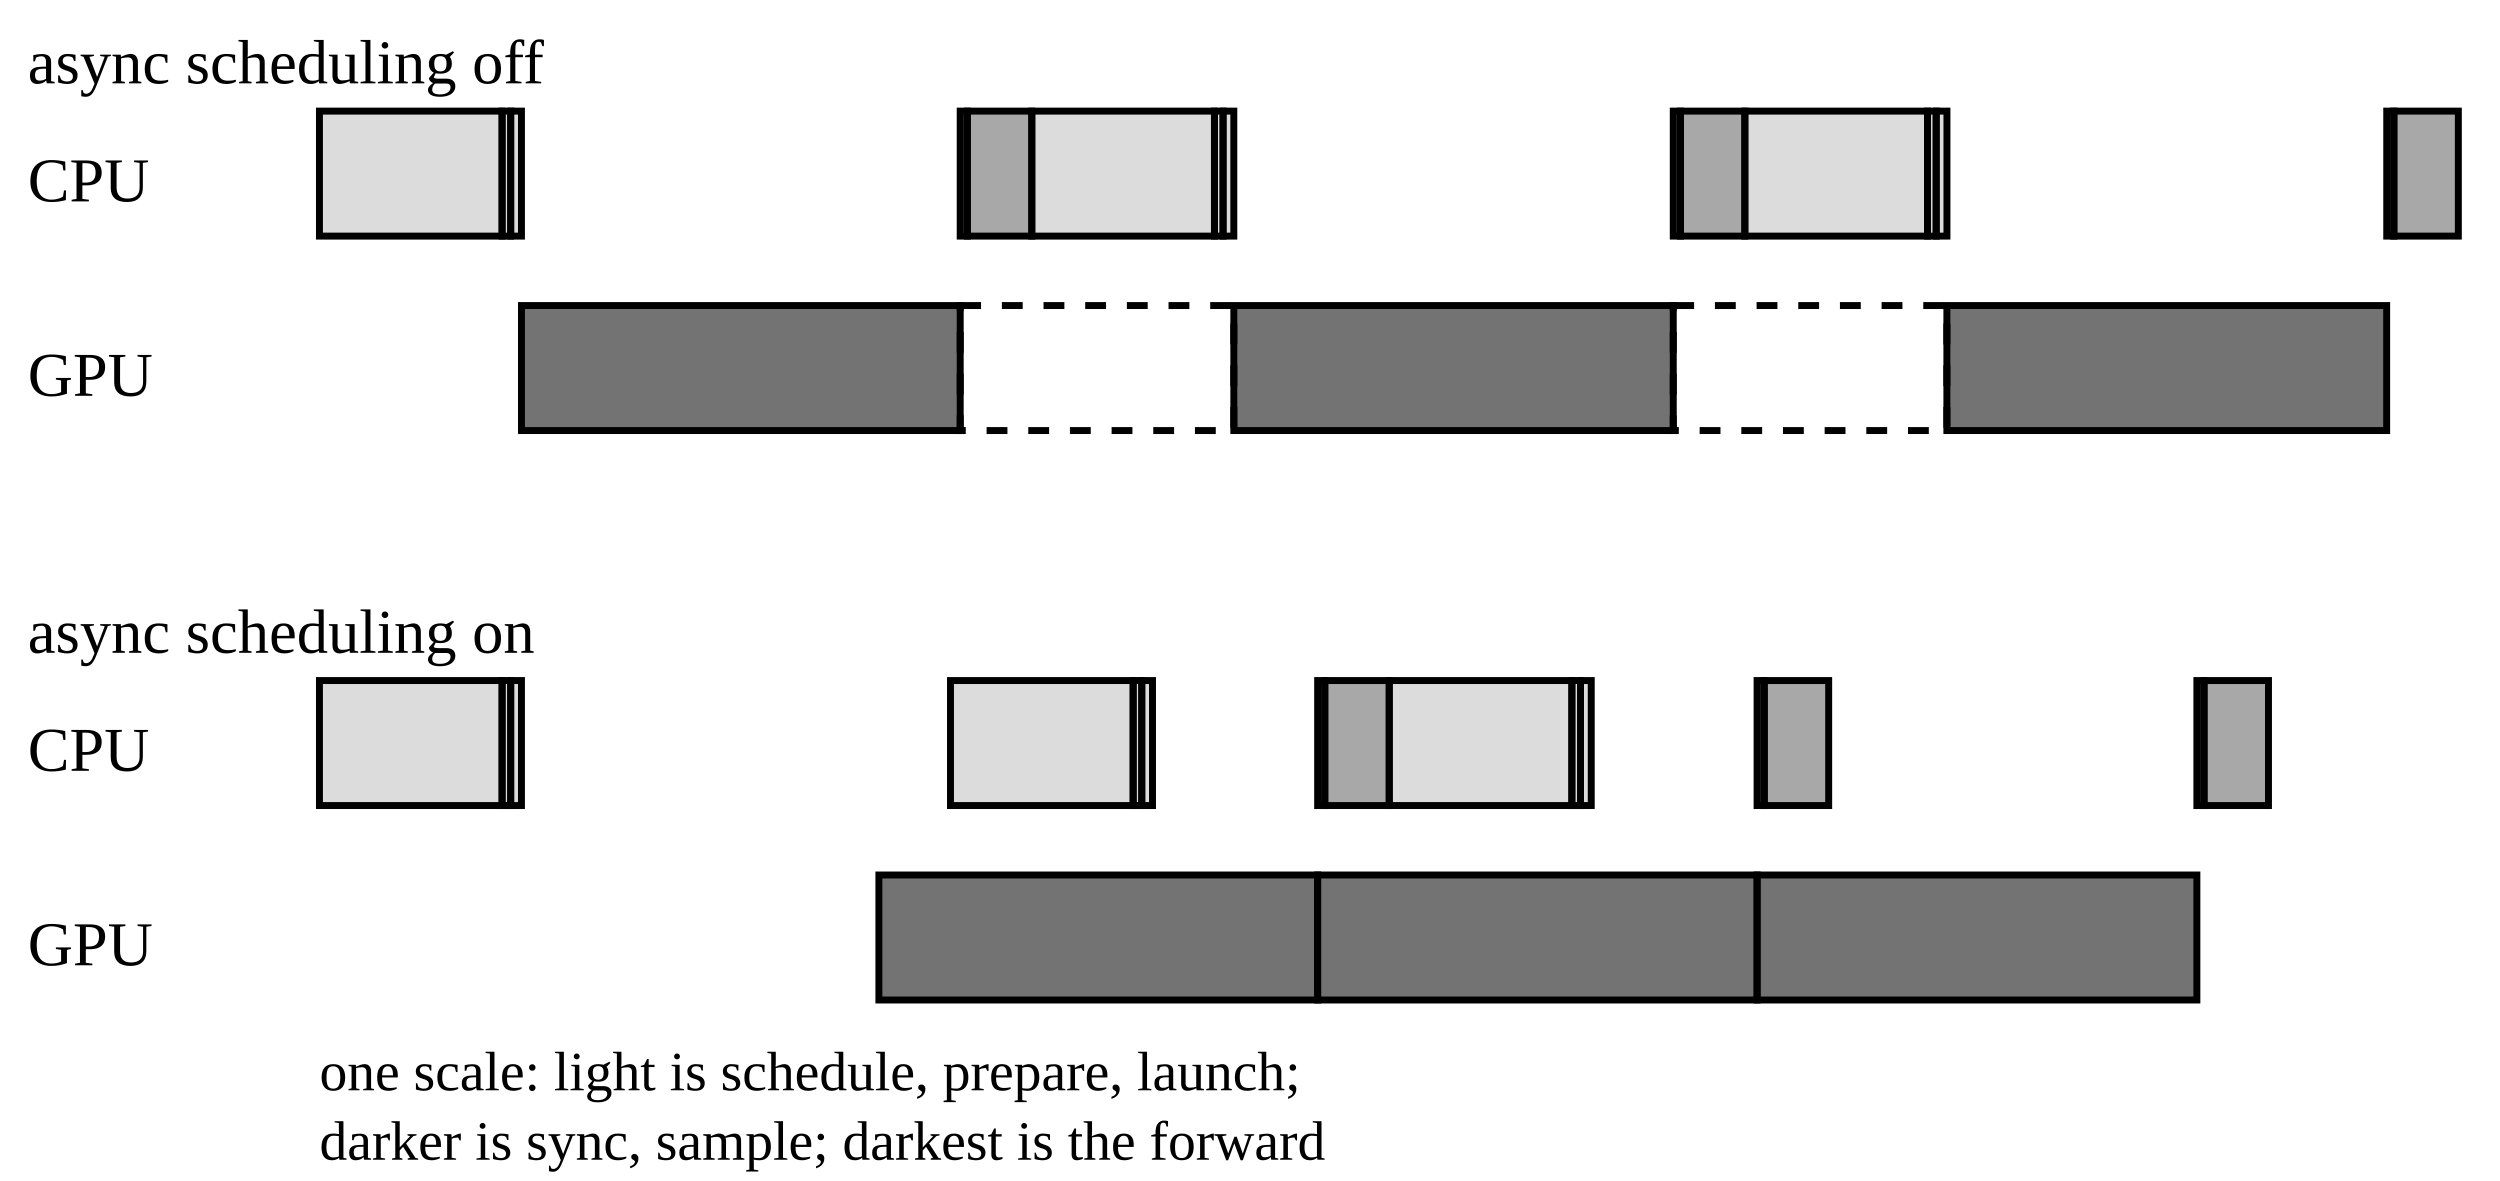
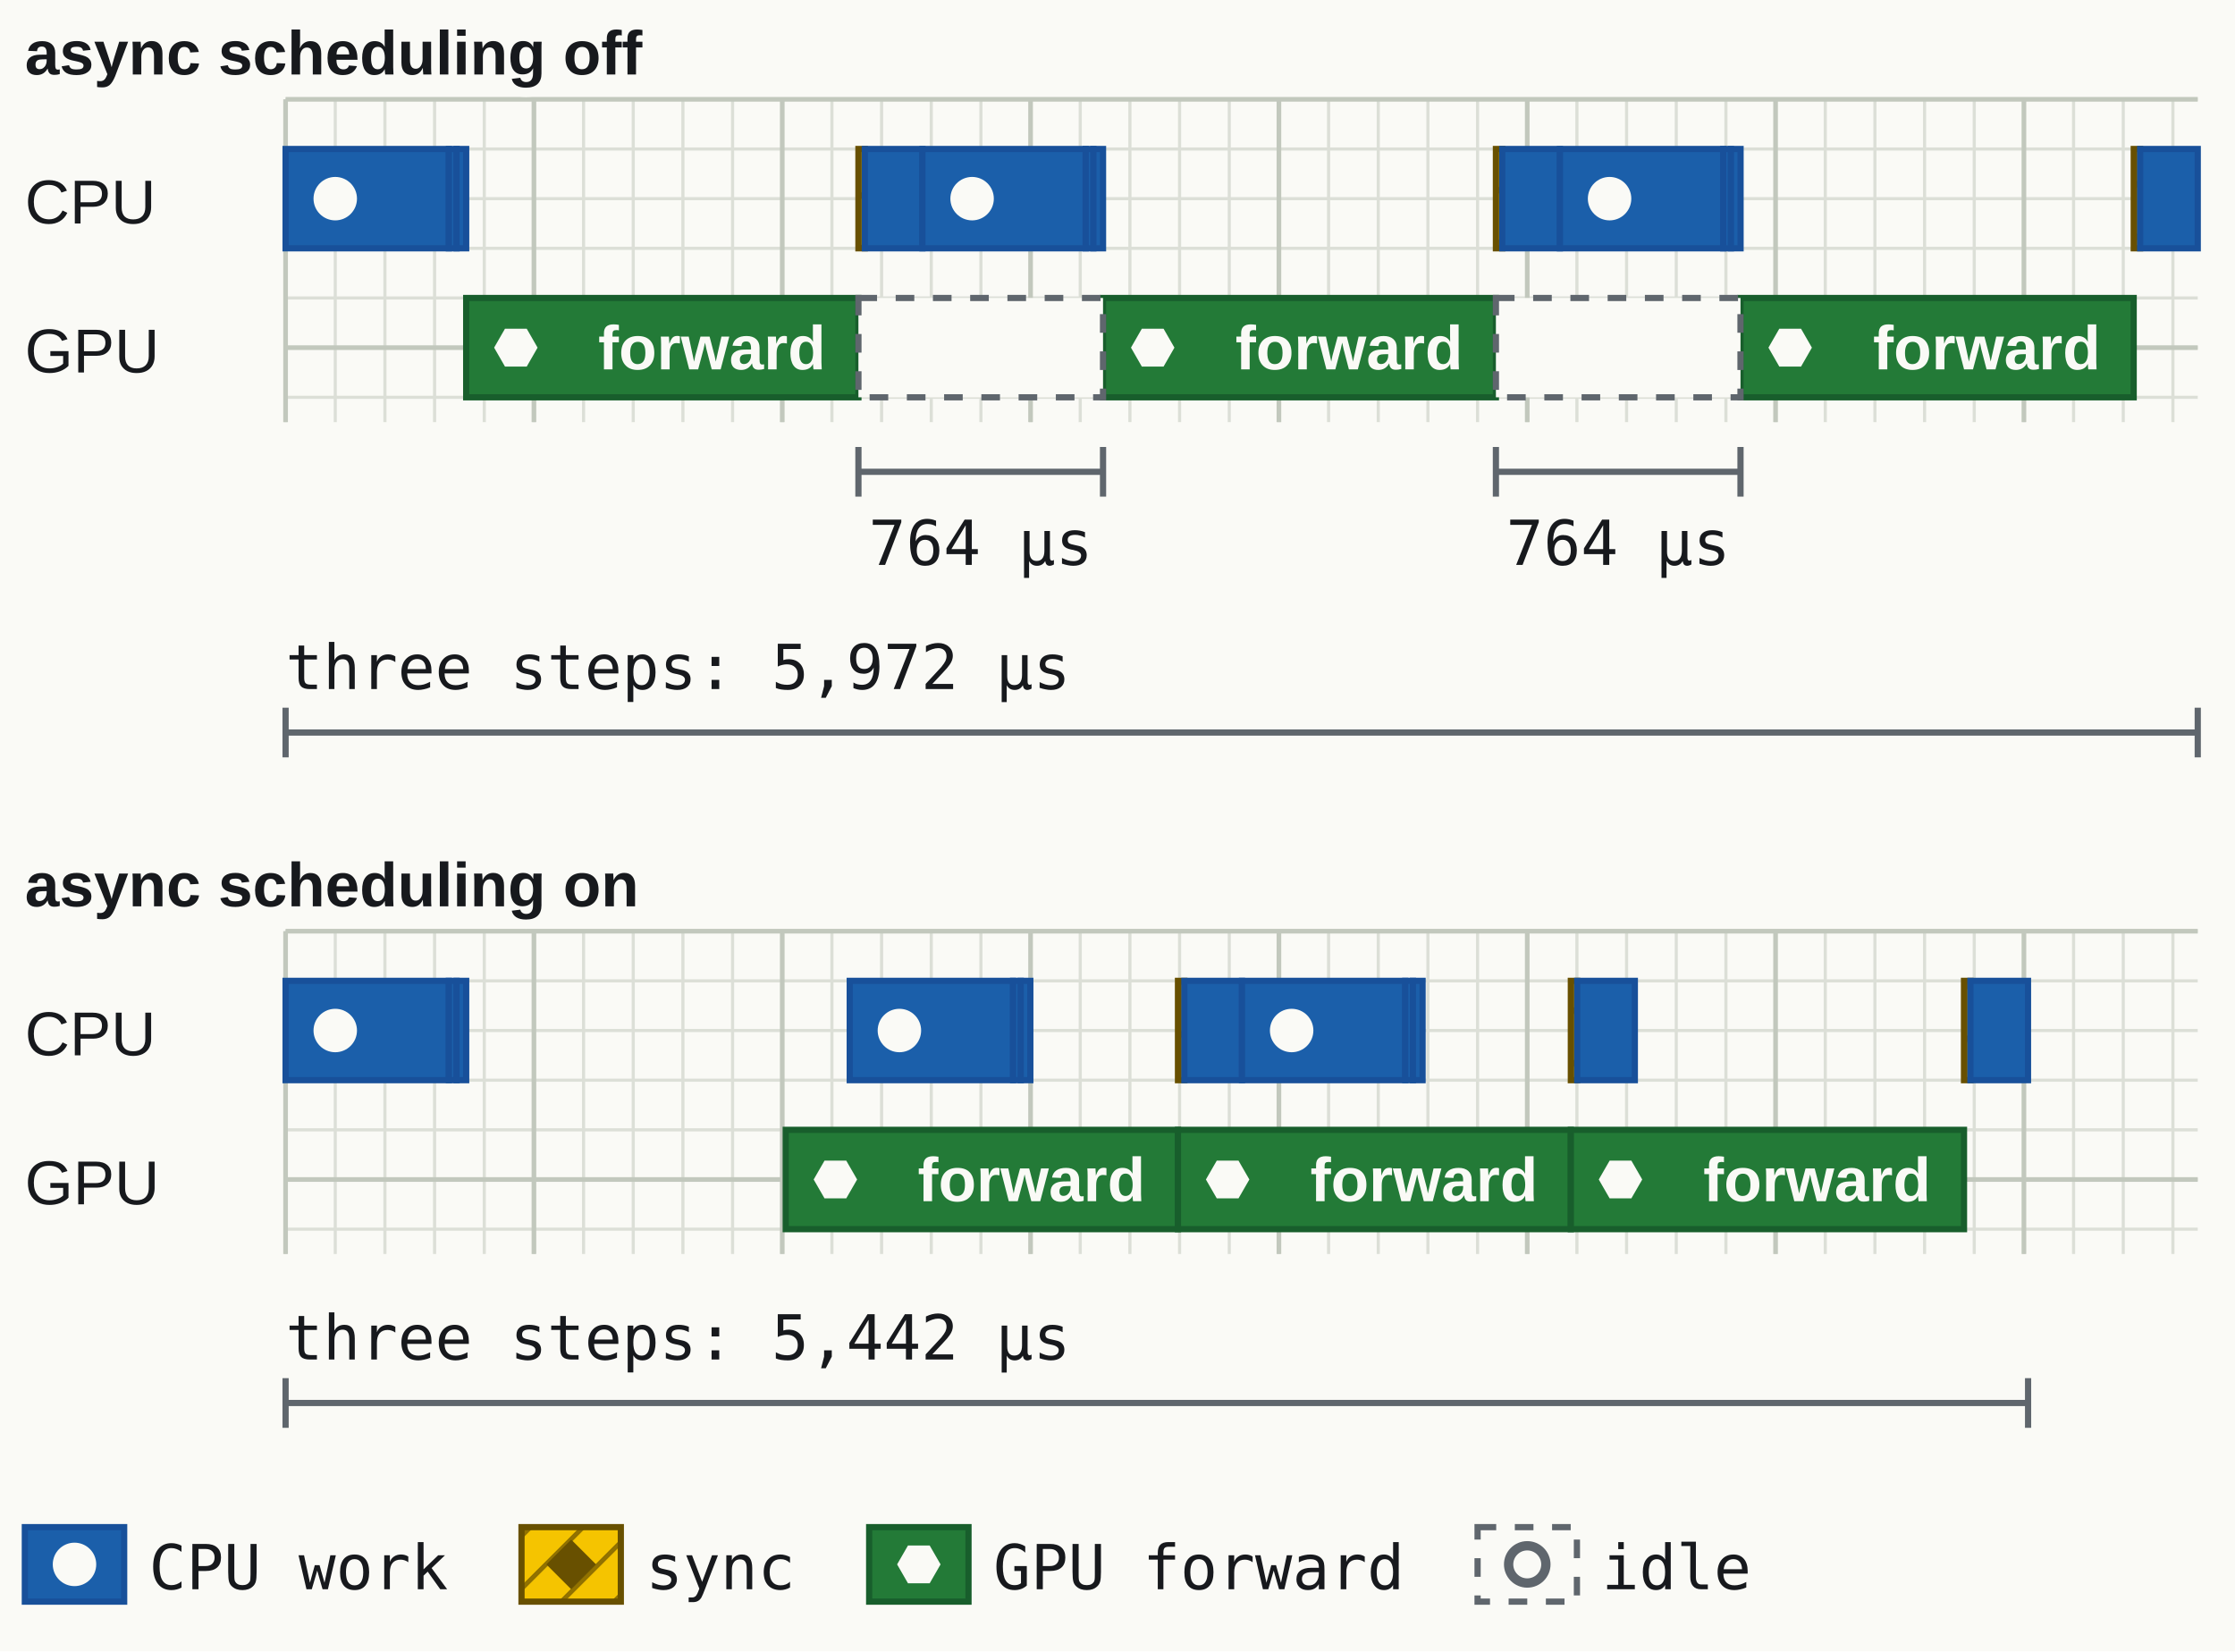
- <svg xmlns="http://www.w3.org/2000/svg" viewBox="0 0 360 170" width="360" height="170" fill="none" stroke="currentColor" stroke-width="1">
-   <g stroke="none" fill="currentColor" font-size="9">
-     <text x="4" y="12">async scheduling off</text>
-     <text x="4" y="29">CPU</text>
-     <text x="4" y="57">GPU</text>
-     <text x="4" y="94">async scheduling on</text>
-     <text x="4" y="111">CPU</text>
-     <text x="4" y="139">GPU</text>
-   </g>
-   <g fill="currentColor" fill-opacity="0.14">
-     <rect x="46.00" y="16" width="26.30" height="18" />
-     <rect x="72.30" y="16" width="1.24" height="18" />
-     <rect x="73.54" y="16" width="1.55" height="18" />
-     <rect x="148.58" y="16" width="26.30" height="18" />
-     <rect x="174.88" y="16" width="1.24" height="18" />
-     <rect x="176.12" y="16" width="1.55" height="18" />
-     <rect x="251.26" y="16" width="26.30" height="18" />
-     <rect x="277.57" y="16" width="1.24" height="18" />
-     <rect x="278.81" y="16" width="1.55" height="18" />
-   </g>
-   <g fill="currentColor" fill-opacity="0.34">
-     <rect x="138.27" y="16" width="1.03" height="18" />
-     <rect x="139.30" y="16" width="9.28" height="18" />
-     <rect x="240.95" y="16" width="1.03" height="18" />
-     <rect x="241.98" y="16" width="9.28" height="18" />
-     <rect x="343.69" y="16" width="1.03" height="18" />
-     <rect x="344.72" y="16" width="9.28" height="18" />
-   </g>
-   <g fill="currentColor" fill-opacity="0.55">
-     <rect x="75.09" y="44" width="63.18" height="18" />
-     <rect x="177.67" y="44" width="63.28" height="18" />
-     <rect x="280.35" y="44" width="63.33" height="18" />
-   </g>
-   <g stroke-dasharray="3 3">
-     <rect x="138.27" y="44" width="39.40" height="18" />
-     <rect x="240.95" y="44" width="39.40" height="18" />
-   </g>
-   <g fill="currentColor" fill-opacity="0.14">
-     <rect x="46.00" y="98" width="26.30" height="18" />
-     <rect x="72.30" y="98" width="1.24" height="18" />
-     <rect x="73.54" y="98" width="1.55" height="18" />
-     <rect x="136.87" y="98" width="26.30" height="18" />
-     <rect x="163.18" y="98" width="1.24" height="18" />
-     <rect x="164.41" y="98" width="1.55" height="18" />
-     <rect x="200.05" y="98" width="26.30" height="18" />
-     <rect x="226.35" y="98" width="1.24" height="18" />
-     <rect x="227.59" y="98" width="1.55" height="18" />
-   </g>
-   <g fill="currentColor" fill-opacity="0.34">
-     <rect x="189.74" y="98" width="1.03" height="18" />
-     <rect x="190.77" y="98" width="9.28" height="18" />
-     <rect x="253.02" y="98" width="1.03" height="18" />
-     <rect x="254.05" y="98" width="9.28" height="18" />
-     <rect x="316.35" y="98" width="1.03" height="18" />
-     <rect x="317.38" y="98" width="9.28" height="18" />
-   </g>
-   <g fill="currentColor" fill-opacity="0.55">
-     <rect x="126.56" y="126" width="63.18" height="18" />
-     <rect x="189.74" y="126" width="63.28" height="18" />
-     <rect x="253.02" y="126" width="63.33" height="18" />
-   </g>
-   <g stroke-dasharray="3 3">
- 
-   </g>
-   <g stroke="none" fill="currentColor" font-size="8">
-     <text x="46" y="157">one scale: light is schedule, prepare, launch;</text>
-     <text x="46" y="167">darker is sync, sample; darkest is the forward</text>
-   </g>
+ <svg xmlns="http://www.w3.org/2000/svg" viewBox="0 0 360 266" width="360" height="266">
+   <defs>
+     <pattern id="code-yellow" width="6" height="6" patternUnits="userSpaceOnUse" patternTransform="rotate(45)">
+       <path d="M0 0V6" stroke="#685000" stroke-width="1.5" stroke-opacity="0.7" />
+     </pattern>
+   </defs>
+   <rect width="360" height="266" fill="#fafaf6" />
+   <g class="graticule" fill="none" stroke="#c2c8bd">
+     <path d="M46 16v52M54 16v52M62 16v52M70 16v52M78 16v52M86 16v52M94 16v52M102 16v52M110 16v52M118 16v52M126 16v52M134 16v52M142 16v52M150 16v52M158 16v52M166 16v52M174 16v52M182 16v52M190 16v52M198 16v52M206 16v52M214 16v52M222 16v52M230 16v52M238 16v52M246 16v52M254 16v52M262 16v52M270 16v52M278 16v52M286 16v52M294 16v52M302 16v52M310 16v52M318 16v52M326 16v52M334 16v52M342 16v52M350 16v52M46 16h308M46 24h308M46 32h308M46 40h308M46 48h308M46 56h308M46 64h308" stroke-width="0.5" stroke-opacity="0.55" />
+     <path d="M46 16v52M86 16v52M126 16v52M166 16v52M206 16v52M246 16v52M286 16v52M326 16v52M46 16h308M46 56h308" stroke-width="0.75" />
+   </g>
+   <text x="4" y="12" font-family="'Atkinson Hyperlegible', system-ui, 'Segoe UI', Arial, sans-serif" font-size="10" font-weight="700" fill="#17191d" text-anchor="start" stroke="#fafaf6" stroke-width="3" stroke-linejoin="round" paint-order="stroke">async scheduling off</text>
+   <text x="4" y="36" font-family="'Atkinson Hyperlegible', system-ui, 'Segoe UI', Arial, sans-serif" font-size="10" fill="#17191d" text-anchor="start" stroke="#fafaf6" stroke-width="3" stroke-linejoin="round" paint-order="stroke">CPU</text>
+   <text x="4" y="60" font-family="'Atkinson Hyperlegible', system-ui, 'Segoe UI', Arial, sans-serif" font-size="10" fill="#17191d" text-anchor="start" stroke="#fafaf6" stroke-width="3" stroke-linejoin="round" paint-order="stroke">GPU</text>
+   <g class="span" data-slot="blue">
+     <rect x="46" y="24" width="26.3" height="16" fill="#1b5faa" stroke="#18509a" stroke-width="1" />
+     <g class="glyph" data-slot="blue">
+       <circle cx="54" cy="32" r="3.5" fill="#fafaf6" />
+     </g>
+   </g>
+   <g class="span" data-slot="blue">
+     <rect x="72.3" y="24" width="1.24" height="16" fill="#1b5faa" stroke="#18509a" stroke-width="1" />
+   </g>
+   <g class="span" data-slot="blue">
+     <rect x="73.54" y="24" width="1.55" height="16" fill="#1b5faa" stroke="#18509a" stroke-width="1" />
+   </g>
+   <g class="span" data-slot="yellow">
+     <rect x="138.27" y="24" width="1.03" height="16" fill="#f5c400" stroke="#685000" stroke-width="1" />
+     <rect x="138.27" y="24" width="1.03" height="16" fill="url(#code-yellow)" stroke="none" />
+   </g>
+   <g class="span" data-slot="blue">
+     <rect x="139.3" y="24" width="9.28" height="16" fill="#1b5faa" stroke="#18509a" stroke-width="1" />
+   </g>
+   <g class="span" data-slot="blue">
+     <rect x="148.58" y="24" width="26.3" height="16" fill="#1b5faa" stroke="#18509a" stroke-width="1" />
+     <g class="glyph" data-slot="blue">
+       <circle cx="156.58" cy="32" r="3.5" fill="#fafaf6" />
+     </g>
+   </g>
+   <g class="span" data-slot="blue">
+     <rect x="174.88" y="24" width="1.24" height="16" fill="#1b5faa" stroke="#18509a" stroke-width="1" />
+   </g>
+   <g class="span" data-slot="blue">
+     <rect x="176.12" y="24" width="1.55" height="16" fill="#1b5faa" stroke="#18509a" stroke-width="1" />
+   </g>
+   <g class="span" data-slot="yellow">
+     <rect x="240.95" y="24" width="1.03" height="16" fill="#f5c400" stroke="#685000" stroke-width="1" />
+     <rect x="240.95" y="24" width="1.03" height="16" fill="url(#code-yellow)" stroke="none" />
+   </g>
+   <g class="span" data-slot="blue">
+     <rect x="241.98" y="24" width="9.28" height="16" fill="#1b5faa" stroke="#18509a" stroke-width="1" />
+   </g>
+   <g class="span" data-slot="blue">
+     <rect x="251.26" y="24" width="26.3" height="16" fill="#1b5faa" stroke="#18509a" stroke-width="1" />
+     <g class="glyph" data-slot="blue">
+       <circle cx="259.26" cy="32" r="3.5" fill="#fafaf6" />
+     </g>
+   </g>
+   <g class="span" data-slot="blue">
+     <rect x="277.57" y="24" width="1.24" height="16" fill="#1b5faa" stroke="#18509a" stroke-width="1" />
+   </g>
+   <g class="span" data-slot="blue">
+     <rect x="278.81" y="24" width="1.55" height="16" fill="#1b5faa" stroke="#18509a" stroke-width="1" />
+   </g>
+   <g class="span" data-slot="yellow">
+     <rect x="343.69" y="24" width="1.03" height="16" fill="#f5c400" stroke="#685000" stroke-width="1" />
+     <rect x="343.69" y="24" width="1.03" height="16" fill="url(#code-yellow)" stroke="none" />
+   </g>
+   <g class="span" data-slot="blue">
+     <rect x="344.72" y="24" width="9.28" height="16" fill="#1b5faa" stroke="#18509a" stroke-width="1" />
+   </g>
+   <g class="span" data-slot="green">
+     <rect x="75.09" y="48" width="63.18" height="16" fill="#237a37" stroke="#185e2c" stroke-width="1" />
+     <g class="glyph" data-slot="green">
+       <polygon points="79.59,56 81.34,52.95 84.84,52.95 86.59,56 84.84,59.05 81.34,59.05" fill="#fafaf6" />
+     </g>
+     <text x="114.68" y="59.5" font-family="'Atkinson Hyperlegible', system-ui, 'Segoe UI', Arial, sans-serif" font-size="10" font-weight="700" fill="#fafaf6" text-anchor="middle">forward</text>
+   </g>
+   <g class="span" data-slot="green">
+     <rect x="177.67" y="48" width="63.28" height="16" fill="#237a37" stroke="#185e2c" stroke-width="1" />
+     <g class="glyph" data-slot="green">
+       <polygon points="182.17,56 183.92,52.95 187.42,52.95 189.17,56 187.42,59.05 183.92,59.05" fill="#fafaf6" />
+     </g>
+     <text x="217.31" y="59.5" font-family="'Atkinson Hyperlegible', system-ui, 'Segoe UI', Arial, sans-serif" font-size="10" font-weight="700" fill="#fafaf6" text-anchor="middle">forward</text>
+   </g>
+   <g class="span" data-slot="green">
+     <rect x="280.35" y="48" width="63.33" height="16" fill="#237a37" stroke="#185e2c" stroke-width="1" />
+     <g class="glyph" data-slot="green">
+       <polygon points="284.85,56 286.6,52.95 290.1,52.95 291.85,56 290.1,59.05 286.6,59.05" fill="#fafaf6" />
+     </g>
+     <text x="320.02" y="59.5" font-family="'Atkinson Hyperlegible', system-ui, 'Segoe UI', Arial, sans-serif" font-size="10" font-weight="700" fill="#fafaf6" text-anchor="middle">forward</text>
+   </g>
+   <g class="idle hollow" data-slot="white">
+     <rect x="138.27" y="48" width="39.4" height="16" fill="#fafaf6" stroke="#5f666d" stroke-width="1" stroke-dasharray="3 3" />
+   </g>
+   <g class="dim" data-value="764 µs">
+     <path d="M138.27 72v8M177.67 72v8M138.27 76H177.67" fill="none" stroke="#5f666d" stroke-width="1" />
+   </g>
+   <text x="157.97" y="91" font-family="'Atkinson Hyperlegible Mono', ui-monospace, 'SF Mono', Menlo, Consolas, monospace" font-size="10" fill="#17191d" text-anchor="middle" stroke="#fafaf6" stroke-width="3" stroke-linejoin="round" paint-order="stroke">764 µs</text>
+   <g class="idle hollow" data-slot="white">
+     <rect x="240.95" y="48" width="39.4" height="16" fill="#fafaf6" stroke="#5f666d" stroke-width="1" stroke-dasharray="3 3" />
+   </g>
+   <g class="dim" data-value="764 µs">
+     <path d="M240.95 72v8M280.35 72v8M240.95 76H280.35" fill="none" stroke="#5f666d" stroke-width="1" />
+   </g>
+   <text x="260.65" y="91" font-family="'Atkinson Hyperlegible Mono', ui-monospace, 'SF Mono', Menlo, Consolas, monospace" font-size="10" fill="#17191d" text-anchor="middle" stroke="#fafaf6" stroke-width="3" stroke-linejoin="round" paint-order="stroke">764 µs</text>
+   <g class="dim" data-value="three steps: 5,972 µs">
+     <path d="M46 114v8M354 114v8M46 118H354" fill="none" stroke="#5f666d" stroke-width="1" />
+   </g>
+   <text x="46" y="111" font-family="'Atkinson Hyperlegible Mono', ui-monospace, 'SF Mono', Menlo, Consolas, monospace" font-size="10" fill="#17191d" text-anchor="start" stroke="#fafaf6" stroke-width="3" stroke-linejoin="round" paint-order="stroke">three steps: 5,972 µs</text>
+   <g class="graticule" fill="none" stroke="#c2c8bd">
+     <path d="M46 150v52M54 150v52M62 150v52M70 150v52M78 150v52M86 150v52M94 150v52M102 150v52M110 150v52M118 150v52M126 150v52M134 150v52M142 150v52M150 150v52M158 150v52M166 150v52M174 150v52M182 150v52M190 150v52M198 150v52M206 150v52M214 150v52M222 150v52M230 150v52M238 150v52M246 150v52M254 150v52M262 150v52M270 150v52M278 150v52M286 150v52M294 150v52M302 150v52M310 150v52M318 150v52M326 150v52M334 150v52M342 150v52M350 150v52M46 150h308M46 158h308M46 166h308M46 174h308M46 182h308M46 190h308M46 198h308" stroke-width="0.5" stroke-opacity="0.55" />
+     <path d="M46 150v52M86 150v52M126 150v52M166 150v52M206 150v52M246 150v52M286 150v52M326 150v52M46 150h308M46 190h308" stroke-width="0.75" />
+   </g>
+   <text x="4" y="146" font-family="'Atkinson Hyperlegible', system-ui, 'Segoe UI', Arial, sans-serif" font-size="10" font-weight="700" fill="#17191d" text-anchor="start" stroke="#fafaf6" stroke-width="3" stroke-linejoin="round" paint-order="stroke">async scheduling on</text>
+   <text x="4" y="170" font-family="'Atkinson Hyperlegible', system-ui, 'Segoe UI', Arial, sans-serif" font-size="10" fill="#17191d" text-anchor="start" stroke="#fafaf6" stroke-width="3" stroke-linejoin="round" paint-order="stroke">CPU</text>
+   <text x="4" y="194" font-family="'Atkinson Hyperlegible', system-ui, 'Segoe UI', Arial, sans-serif" font-size="10" fill="#17191d" text-anchor="start" stroke="#fafaf6" stroke-width="3" stroke-linejoin="round" paint-order="stroke">GPU</text>
+   <g class="span" data-slot="blue">
+     <rect x="46" y="158" width="26.3" height="16" fill="#1b5faa" stroke="#18509a" stroke-width="1" />
+     <g class="glyph" data-slot="blue">
+       <circle cx="54" cy="166" r="3.5" fill="#fafaf6" />
+     </g>
+   </g>
+   <g class="span" data-slot="blue">
+     <rect x="72.3" y="158" width="1.24" height="16" fill="#1b5faa" stroke="#18509a" stroke-width="1" />
+   </g>
+   <g class="span" data-slot="blue">
+     <rect x="73.54" y="158" width="1.55" height="16" fill="#1b5faa" stroke="#18509a" stroke-width="1" />
+   </g>
+   <g class="span" data-slot="blue">
+     <rect x="136.87" y="158" width="26.3" height="16" fill="#1b5faa" stroke="#18509a" stroke-width="1" />
+     <g class="glyph" data-slot="blue">
+       <circle cx="144.87" cy="166" r="3.5" fill="#fafaf6" />
+     </g>
+   </g>
+   <g class="span" data-slot="blue">
+     <rect x="163.18" y="158" width="1.24" height="16" fill="#1b5faa" stroke="#18509a" stroke-width="1" />
+   </g>
+   <g class="span" data-slot="blue">
+     <rect x="164.41" y="158" width="1.55" height="16" fill="#1b5faa" stroke="#18509a" stroke-width="1" />
+   </g>
+   <g class="span" data-slot="yellow">
+     <rect x="189.74" y="158" width="1.03" height="16" fill="#f5c400" stroke="#685000" stroke-width="1" />
+     <rect x="189.74" y="158" width="1.03" height="16" fill="url(#code-yellow)" stroke="none" />
+   </g>
+   <g class="span" data-slot="blue">
+     <rect x="190.77" y="158" width="9.28" height="16" fill="#1b5faa" stroke="#18509a" stroke-width="1" />
+   </g>
+   <g class="span" data-slot="blue">
+     <rect x="200.05" y="158" width="26.3" height="16" fill="#1b5faa" stroke="#18509a" stroke-width="1" />
+     <g class="glyph" data-slot="blue">
+       <circle cx="208.05" cy="166" r="3.5" fill="#fafaf6" />
+     </g>
+   </g>
+   <g class="span" data-slot="blue">
+     <rect x="226.35" y="158" width="1.24" height="16" fill="#1b5faa" stroke="#18509a" stroke-width="1" />
+   </g>
+   <g class="span" data-slot="blue">
+     <rect x="227.59" y="158" width="1.55" height="16" fill="#1b5faa" stroke="#18509a" stroke-width="1" />
+   </g>
+   <g class="span" data-slot="yellow">
+     <rect x="253.02" y="158" width="1.03" height="16" fill="#f5c400" stroke="#685000" stroke-width="1" />
+     <rect x="253.02" y="158" width="1.03" height="16" fill="url(#code-yellow)" stroke="none" />
+   </g>
+   <g class="span" data-slot="blue">
+     <rect x="254.05" y="158" width="9.28" height="16" fill="#1b5faa" stroke="#18509a" stroke-width="1" />
+   </g>
+   <g class="span" data-slot="yellow">
+     <rect x="316.35" y="158" width="1.03" height="16" fill="#f5c400" stroke="#685000" stroke-width="1" />
+     <rect x="316.35" y="158" width="1.03" height="16" fill="url(#code-yellow)" stroke="none" />
+   </g>
+   <g class="span" data-slot="blue">
+     <rect x="317.38" y="158" width="9.28" height="16" fill="#1b5faa" stroke="#18509a" stroke-width="1" />
+   </g>
+   <g class="span" data-slot="green">
+     <rect x="126.56" y="182" width="63.18" height="16" fill="#237a37" stroke="#185e2c" stroke-width="1" />
+     <g class="glyph" data-slot="green">
+       <polygon points="131.06,190 132.81,186.96 136.31,186.96 138.06,190 136.31,193.04 132.81,193.04" fill="#fafaf6" />
+     </g>
+     <text x="166.15" y="193.5" font-family="'Atkinson Hyperlegible', system-ui, 'Segoe UI', Arial, sans-serif" font-size="10" font-weight="700" fill="#fafaf6" text-anchor="middle">forward</text>
+   </g>
+   <g class="span" data-slot="green">
+     <rect x="189.74" y="182" width="63.28" height="16" fill="#237a37" stroke="#185e2c" stroke-width="1" />
+     <g class="glyph" data-slot="green">
+       <polygon points="194.24,190 195.99,186.96 199.49,186.96 201.24,190 199.49,193.04 195.99,193.04" fill="#fafaf6" />
+     </g>
+     <text x="229.38" y="193.5" font-family="'Atkinson Hyperlegible', system-ui, 'Segoe UI', Arial, sans-serif" font-size="10" font-weight="700" fill="#fafaf6" text-anchor="middle">forward</text>
+   </g>
+   <g class="span" data-slot="green">
+     <rect x="253.02" y="182" width="63.33" height="16" fill="#237a37" stroke="#185e2c" stroke-width="1" />
+     <g class="glyph" data-slot="green">
+       <polygon points="257.52,190 259.27,186.96 262.77,186.96 264.52,190 262.77,193.04 259.27,193.04" fill="#fafaf6" />
+     </g>
+     <text x="292.68" y="193.5" font-family="'Atkinson Hyperlegible', system-ui, 'Segoe UI', Arial, sans-serif" font-size="10" font-weight="700" fill="#fafaf6" text-anchor="middle">forward</text>
+   </g>
+   <g class="dim" data-value="three steps: 5,442 µs">
+     <path d="M46 222v8M326.67 222v8M46 226H326.67" fill="none" stroke="#5f666d" stroke-width="1" />
+   </g>
+   <text x="46" y="219" font-family="'Atkinson Hyperlegible Mono', ui-monospace, 'SF Mono', Menlo, Consolas, monospace" font-size="10" fill="#17191d" text-anchor="start" stroke="#fafaf6" stroke-width="3" stroke-linejoin="round" paint-order="stroke">three steps: 5,442 µs</text>
+   <g class="key" data-slot="blue">
+     <rect x="4" y="246" width="16" height="12" fill="#1b5faa" stroke="#18509a" stroke-width="1" />
+   </g>
+   <g class="glyph" data-slot="blue">
+     <circle cx="12" cy="252" r="3.5" fill="#fafaf6" />
+   </g>
+   <text x="24" y="256" font-family="'Atkinson Hyperlegible Mono', ui-monospace, 'SF Mono', Menlo, Consolas, monospace" font-size="10" fill="#17191d" text-anchor="start" stroke="#fafaf6" stroke-width="3" stroke-linejoin="round" paint-order="stroke">CPU work</text>
+   <g class="key" data-slot="yellow">
+     <rect x="84" y="246" width="16" height="12" fill="#f5c400" stroke="#685000" stroke-width="1" />
+     <rect x="84" y="246" width="16" height="12" fill="url(#code-yellow)" stroke="none" />
+   </g>
+   <g class="glyph" data-slot="yellow">
+     <polygon points="92,248 96,252 92,256 88,252" fill="#685000" />
+   </g>
+   <text x="104" y="256" font-family="'Atkinson Hyperlegible Mono', ui-monospace, 'SF Mono', Menlo, Consolas, monospace" font-size="10" fill="#17191d" text-anchor="start" stroke="#fafaf6" stroke-width="3" stroke-linejoin="round" paint-order="stroke">sync</text>
+   <g class="key" data-slot="green">
+     <rect x="140" y="246" width="16" height="12" fill="#237a37" stroke="#185e2c" stroke-width="1" />
+   </g>
+   <g class="glyph" data-slot="green">
+     <polygon points="144.5,252 146.25,248.96 149.75,248.96 151.5,252 149.75,255.04 146.25,255.04" fill="#fafaf6" />
+   </g>
+   <text x="160" y="256" font-family="'Atkinson Hyperlegible Mono', ui-monospace, 'SF Mono', Menlo, Consolas, monospace" font-size="10" fill="#17191d" text-anchor="start" stroke="#fafaf6" stroke-width="3" stroke-linejoin="round" paint-order="stroke">GPU forward</text>
+   <g class="key hollow" data-slot="white">
+     <rect x="238" y="246" width="16" height="12" fill="#fafaf6" stroke="#5f666d" stroke-width="1" stroke-dasharray="3 3" />
+   </g>
+   <g class="glyph" data-slot="white">
+     <circle cx="246" cy="252" r="3" fill="none" stroke="#5f666d" stroke-width="1.5" />
+   </g>
+   <text x="258" y="256" font-family="'Atkinson Hyperlegible Mono', ui-monospace, 'SF Mono', Menlo, Consolas, monospace" font-size="10" fill="#17191d" text-anchor="start" stroke="#fafaf6" stroke-width="3" stroke-linejoin="round" paint-order="stroke">idle</text>
</svg>
